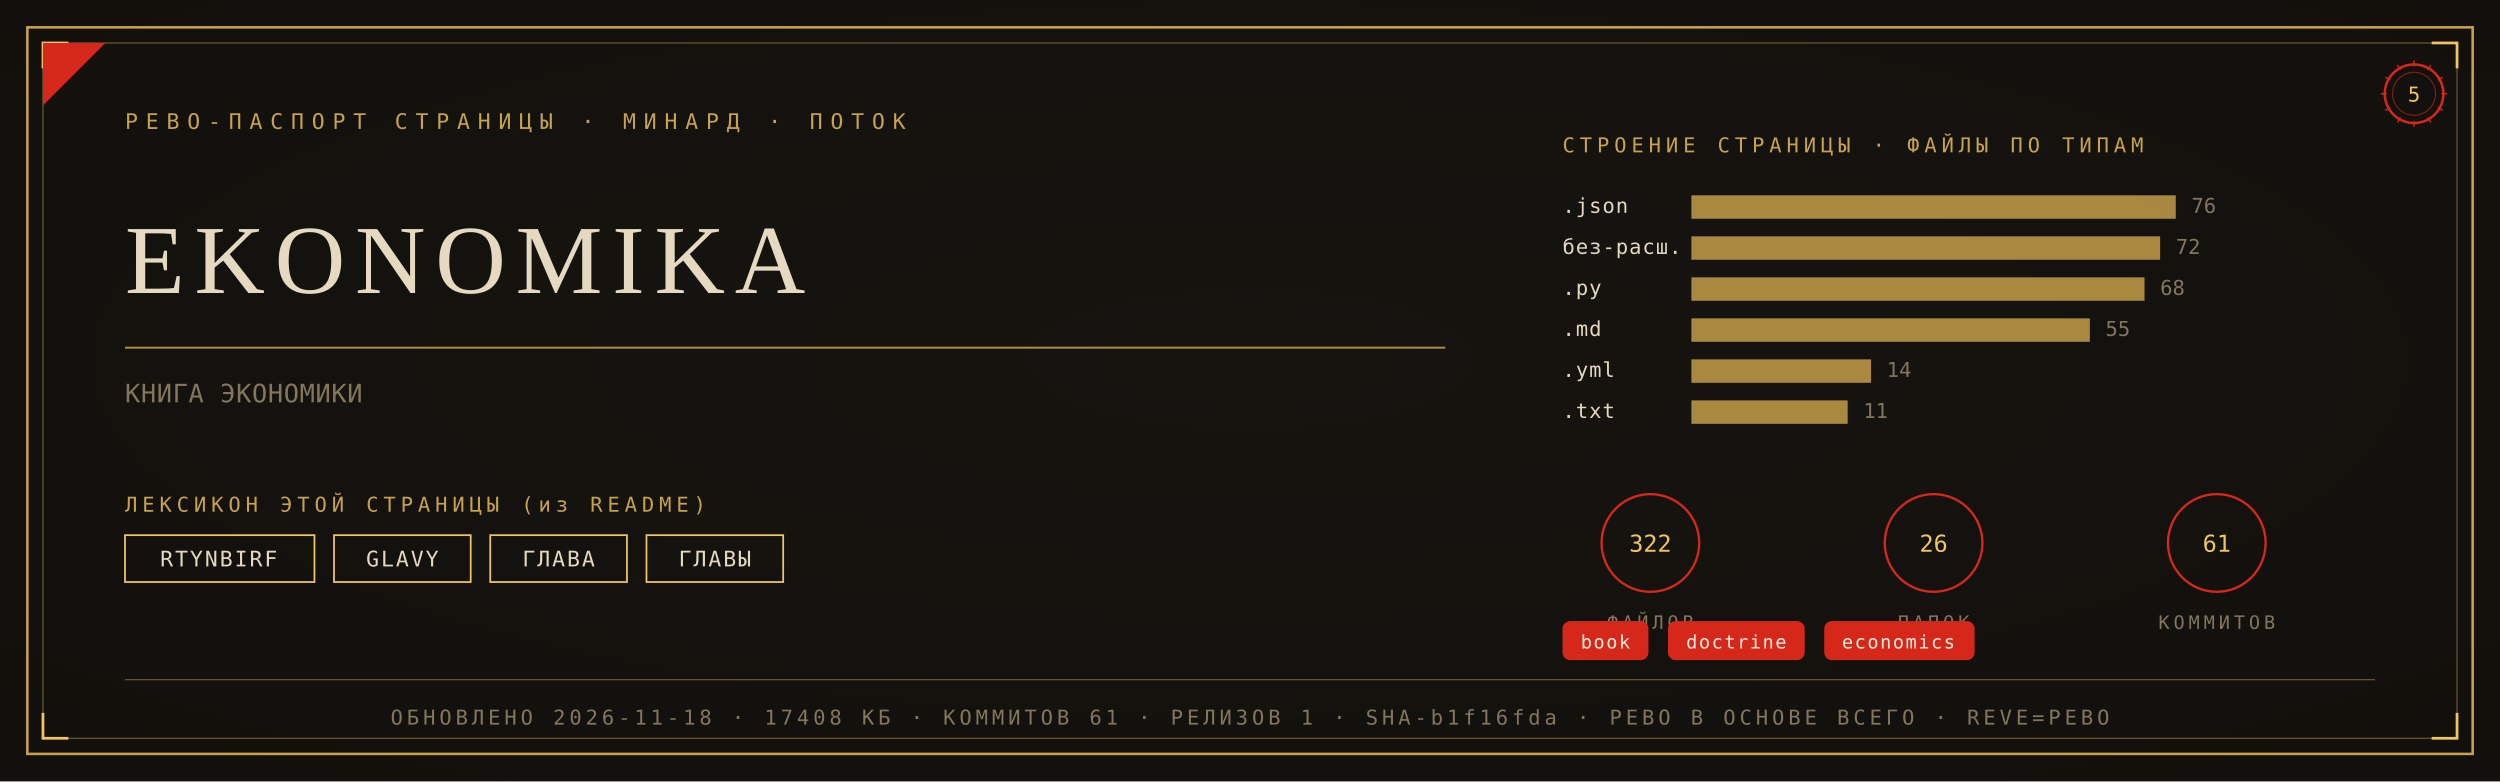
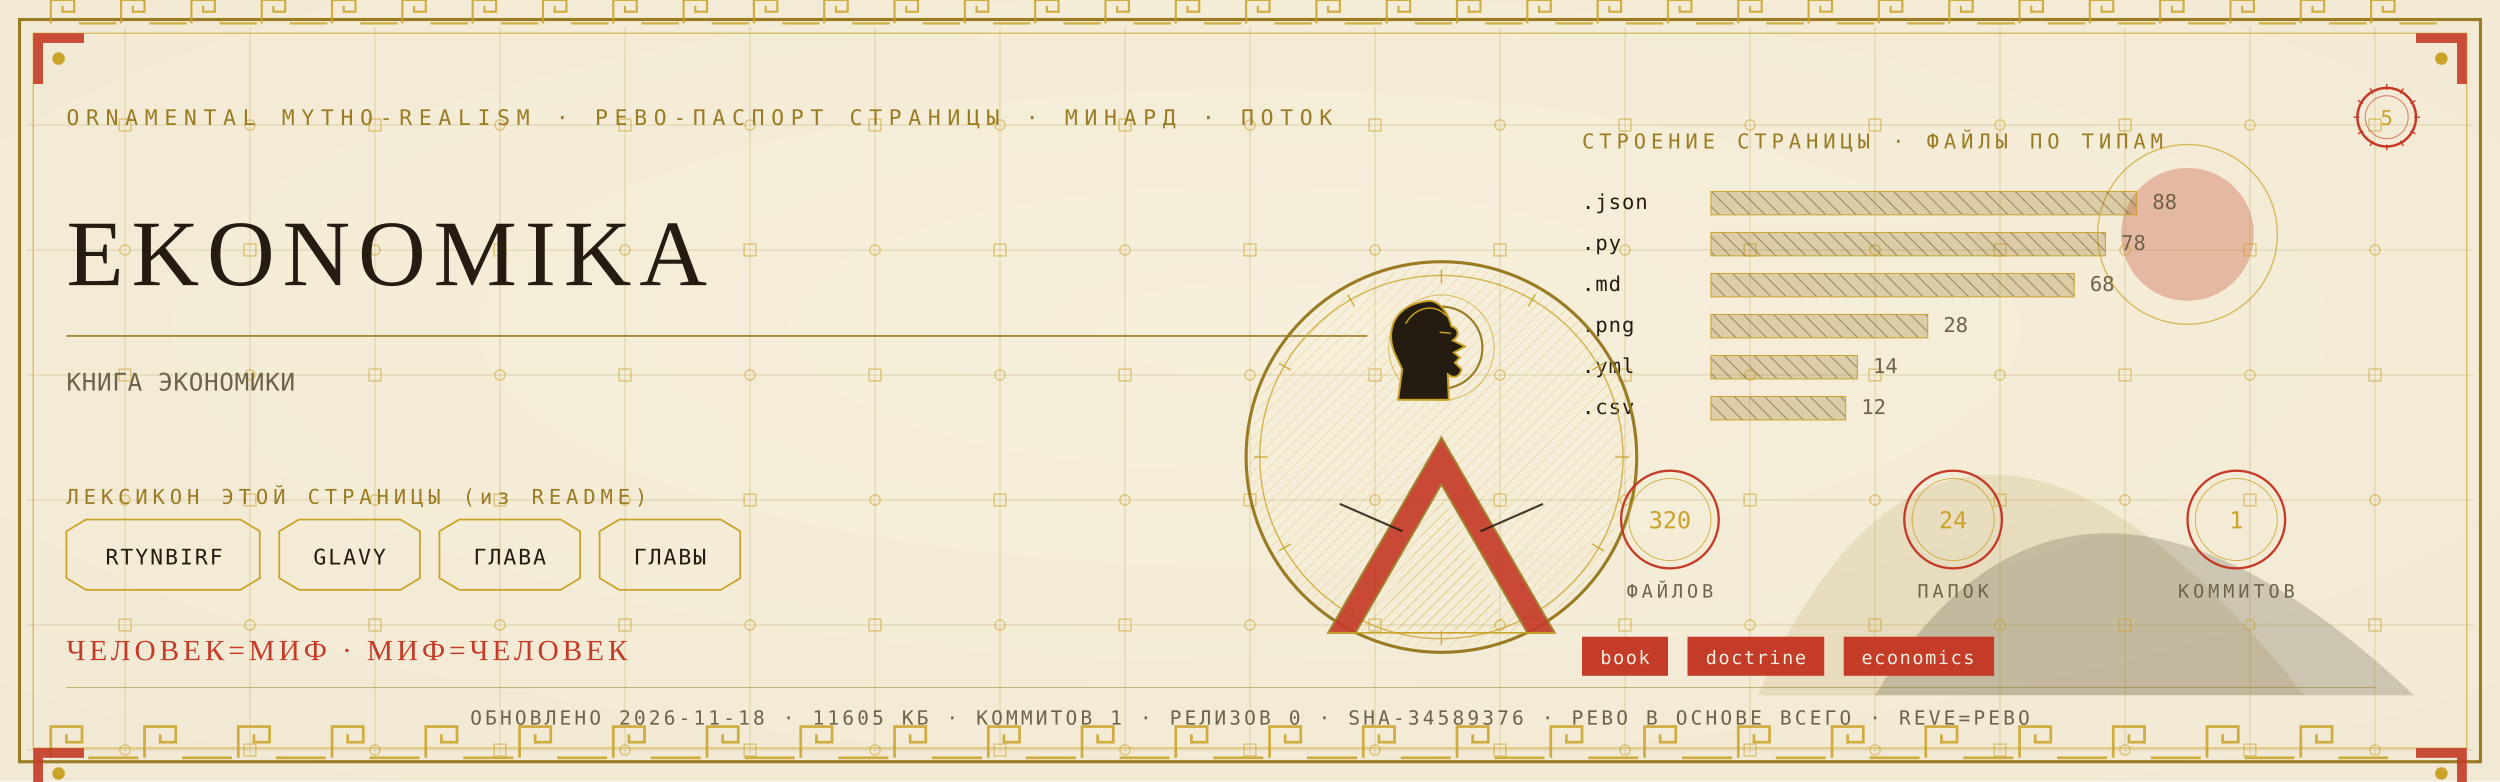
<svg xmlns="http://www.w3.org/2000/svg" viewBox="0 0 1280 400" width="1280" height="400">
  <defs>
-     <radialGradient id="rp5" cx="0.5" cy="0.46" r="1.05">
-       <stop offset="0" stop-color="#181510" />
-       <stop offset="1" stop-color="#0F0D0A" />
+     <radialGradient id="rp5" cx="0.5" cy="0.42" r="1.1">
+       <stop offset="0" stop-color="#F6EFDC" />
+       <stop offset="1" stop-color="#EFE6CF" />
    </radialGradient>
+     <pattern id="hatchm" width="4.2" height="4.2" patternUnits="userSpaceOnUse" patternTransform="rotate(45)">
+       <rect width="4.2" height="4.2" fill="none" />
+       <line x1="0" y1="0" x2="0" y2="4.2" stroke="#C9A227" stroke-width="0.5" />
+     </pattern>
+     <pattern id="hatchv" width="5.5" height="5.5" patternUnits="userSpaceOnUse" patternTransform="rotate(-45)">
+       <rect width="5.5" height="5.5" fill="none" />
+       <line x1="0" y1="0" x2="0" y2="5.5" stroke="#241C10" stroke-width="0.5" />
+     </pattern>
  </defs>
-   <rect width="1280" height="400" fill="#0F0D0A" />
-   <rect width="1280" height="400" fill="url(#rp5)" opacity="0.92" />
-   <rect x="14" y="14" width="1252" height="372" fill="none" stroke="#C9A24B" stroke-width="1.3" />
-   <rect x="22" y="22" width="1236" height="356" fill="none" stroke="#C9A24B" stroke-width="0.55" opacity="0.55" />
-   <path d="M 22 35 L 22 22 L 35 22" fill="none" stroke="#F2C464" stroke-width="1.4" />
-   <path d="M 1258 35 L 1258 22 L 1245 22" fill="none" stroke="#F2C464" stroke-width="1.4" />
-   <path d="M 22 365 L 22 378 L 35 378" fill="none" stroke="#F2C464" stroke-width="1.4" />
-   <path d="M 1258 365 L 1258 378 L 1245 378" fill="none" stroke="#F2C464" stroke-width="1.4" />
-   <path d="M 22 54 L 22 22 L 54 22 Z" fill="#D5281B" />
-   <text x="64" y="66" font-family="'Cascadia Mono', ui-monospace, Consolas, monospace" font-size="11" fill="#C9A24B" letter-spacing="4">РЕВО-ПАСПОРТ СТРАНИЦЫ · МИНАРД · ПОТОК</text>
-   <g transform="translate(1236,48)">
-     <circle r="15" fill="none" stroke="#D5281B" stroke-width="1.3" />
-     <circle r="11" fill="none" stroke="#D5281B" stroke-width="0.55" opacity="0.6" />
-     <text y="4" text-anchor="middle" font-family="'Cascadia Mono', ui-monospace, Consolas, monospace" font-size="10.5" fill="#F2C464">5</text>
-     <g stroke="#D5281B" stroke-width="0.7">
+   <rect width="1280" height="400" fill="#EFE6CF" />
+   <rect width="1280" height="400" fill="url(#rp5)" opacity="0.94" />
+   <path d="M 900 356 Q 1000 130 1180 356 Z" fill="#9A7B23" opacity="0.14" />
+   <path d="M 960 356 Q 1060 190 1236 356 Z" fill="#241C10" opacity="0.18" />
+   <circle cx="1120" cy="120" r="34" fill="#C43B27" opacity="0.30" />
+   <circle cx="1120" cy="120" r="46" fill="none" stroke="#C9A227" stroke-width="0.7" opacity="0.7" />
+   <g stroke="#9A7B23" stroke-width="0.45" opacity="0.30">
+     <line x1="64" y1="14" x2="64" y2="386" />
+     <line x1="128" y1="14" x2="128" y2="386" />
+     <line x1="192" y1="14" x2="192" y2="386" />
+     <line x1="256" y1="14" x2="256" y2="386" />
+     <line x1="320" y1="14" x2="320" y2="386" />
+     <line x1="384" y1="14" x2="384" y2="386" />
+     <line x1="448" y1="14" x2="448" y2="386" />
+     <line x1="512" y1="14" x2="512" y2="386" />
+     <line x1="576" y1="14" x2="576" y2="386" />
+     <line x1="640" y1="14" x2="640" y2="386" />
+     <line x1="704" y1="14" x2="704" y2="386" />
+     <line x1="768" y1="14" x2="768" y2="386" />
+     <line x1="832" y1="14" x2="832" y2="386" />
+     <line x1="896" y1="14" x2="896" y2="386" />
+     <line x1="960" y1="14" x2="960" y2="386" />
+     <line x1="1024" y1="14" x2="1024" y2="386" />
+     <line x1="1088" y1="14" x2="1088" y2="386" />
+     <line x1="1152" y1="14" x2="1152" y2="386" />
+     <line x1="1216" y1="14" x2="1216" y2="386" />
+     <line x1="14" y1="64" x2="1266" y2="64" />
+     <line x1="14" y1="128" x2="1266" y2="128" />
+     <line x1="14" y1="192" x2="1266" y2="192" />
+     <line x1="14" y1="256" x2="1266" y2="256" />
+     <line x1="14" y1="320" x2="1266" y2="320" />
+     <line x1="14" y1="384" x2="1266" y2="384" />
+   </g>
+   <g fill="none" stroke="#C9A227" stroke-width="0.8" opacity="0.5">
+     <rect x="61" y="61" width="6" height="6" />
+     <circle cx="64" cy="128" r="2.6" />
+     <rect x="61" y="189" width="6" height="6" />
+     <circle cx="64" cy="256" r="2.6" />
+     <rect x="61" y="317" width="6" height="6" />
+     <circle cx="64" cy="384" r="2.6" />
+     <circle cx="128" cy="64" r="2.6" />
+     <rect x="125" y="125" width="6" height="6" />
+     <circle cx="128" cy="192" r="2.6" />
+     <rect x="125" y="253" width="6" height="6" />
+     <circle cx="128" cy="320" r="2.6" />
+     <rect x="125" y="381" width="6" height="6" />
+     <rect x="189" y="61" width="6" height="6" />
+     <circle cx="192" cy="128" r="2.6" />
+     <rect x="189" y="189" width="6" height="6" />
+     <circle cx="192" cy="256" r="2.6" />
+     <rect x="189" y="317" width="6" height="6" />
+     <circle cx="192" cy="384" r="2.6" />
+     <circle cx="256" cy="64" r="2.6" />
+     <rect x="253" y="125" width="6" height="6" />
+     <circle cx="256" cy="192" r="2.6" />
+     <rect x="253" y="253" width="6" height="6" />
+     <circle cx="256" cy="320" r="2.6" />
+     <rect x="253" y="381" width="6" height="6" />
+     <rect x="317" y="61" width="6" height="6" />
+     <circle cx="320" cy="128" r="2.6" />
+     <rect x="317" y="189" width="6" height="6" />
+     <circle cx="320" cy="256" r="2.6" />
+     <rect x="317" y="317" width="6" height="6" />
+     <circle cx="320" cy="384" r="2.6" />
+     <circle cx="384" cy="64" r="2.6" />
+     <rect x="381" y="125" width="6" height="6" />
+     <circle cx="384" cy="192" r="2.6" />
+     <rect x="381" y="253" width="6" height="6" />
+     <circle cx="384" cy="320" r="2.6" />
+     <rect x="381" y="381" width="6" height="6" />
+     <rect x="445" y="61" width="6" height="6" />
+     <circle cx="448" cy="128" r="2.6" />
+     <rect x="445" y="189" width="6" height="6" />
+     <circle cx="448" cy="256" r="2.6" />
+     <rect x="445" y="317" width="6" height="6" />
+     <circle cx="448" cy="384" r="2.6" />
+     <circle cx="512" cy="64" r="2.6" />
+     <rect x="509" y="125" width="6" height="6" />
+     <circle cx="512" cy="192" r="2.6" />
+     <rect x="509" y="253" width="6" height="6" />
+     <circle cx="512" cy="320" r="2.6" />
+     <rect x="509" y="381" width="6" height="6" />
+     <rect x="573" y="61" width="6" height="6" />
+     <circle cx="576" cy="128" r="2.6" />
+     <rect x="573" y="189" width="6" height="6" />
+     <circle cx="576" cy="256" r="2.6" />
+     <rect x="573" y="317" width="6" height="6" />
+     <circle cx="576" cy="384" r="2.6" />
+     <circle cx="640" cy="64" r="2.6" />
+     <rect x="637" y="125" width="6" height="6" />
+     <circle cx="640" cy="192" r="2.6" />
+     <rect x="637" y="253" width="6" height="6" />
+     <circle cx="640" cy="320" r="2.6" />
+     <rect x="637" y="381" width="6" height="6" />
+     <rect x="701" y="61" width="6" height="6" />
+     <circle cx="704" cy="128" r="2.6" />
+     <rect x="701" y="189" width="6" height="6" />
+     <circle cx="704" cy="256" r="2.6" />
+     <rect x="701" y="317" width="6" height="6" />
+     <circle cx="704" cy="384" r="2.6" />
+     <circle cx="768" cy="64" r="2.6" />
+     <rect x="765" y="125" width="6" height="6" />
+     <circle cx="768" cy="192" r="2.6" />
+     <rect x="765" y="253" width="6" height="6" />
+     <circle cx="768" cy="320" r="2.6" />
+     <rect x="765" y="381" width="6" height="6" />
+     <rect x="829" y="61" width="6" height="6" />
+     <circle cx="832" cy="128" r="2.6" />
+     <rect x="829" y="189" width="6" height="6" />
+     <circle cx="832" cy="256" r="2.6" />
+     <rect x="829" y="317" width="6" height="6" />
+     <circle cx="832" cy="384" r="2.6" />
+     <circle cx="896" cy="64" r="2.6" />
+     <rect x="893" y="125" width="6" height="6" />
+     <circle cx="896" cy="192" r="2.6" />
+     <rect x="893" y="253" width="6" height="6" />
+     <circle cx="896" cy="320" r="2.6" />
+     <rect x="893" y="381" width="6" height="6" />
+     <rect x="957" y="61" width="6" height="6" />
+     <circle cx="960" cy="128" r="2.6" />
+     <rect x="957" y="189" width="6" height="6" />
+     <circle cx="960" cy="256" r="2.6" />
+     <rect x="957" y="317" width="6" height="6" />
+     <circle cx="960" cy="384" r="2.6" />
+     <circle cx="1024" cy="64" r="2.6" />
+     <rect x="1021" y="125" width="6" height="6" />
+     <circle cx="1024" cy="192" r="2.6" />
+     <rect x="1021" y="253" width="6" height="6" />
+     <circle cx="1024" cy="320" r="2.6" />
+     <rect x="1021" y="381" width="6" height="6" />
+     <rect x="1085" y="61" width="6" height="6" />
+     <circle cx="1088" cy="128" r="2.6" />
+     <rect x="1085" y="189" width="6" height="6" />
+     <circle cx="1088" cy="256" r="2.6" />
+     <rect x="1085" y="317" width="6" height="6" />
+     <circle cx="1088" cy="384" r="2.6" />
+     <circle cx="1152" cy="64" r="2.6" />
+     <rect x="1149" y="125" width="6" height="6" />
+     <circle cx="1152" cy="192" r="2.6" />
+     <rect x="1149" y="253" width="6" height="6" />
+     <circle cx="1152" cy="320" r="2.6" />
+     <rect x="1149" y="381" width="6" height="6" />
+     <rect x="1213" y="61" width="6" height="6" />
+     <circle cx="1216" cy="128" r="2.6" />
+     <rect x="1213" y="189" width="6" height="6" />
+     <circle cx="1216" cy="256" r="2.6" />
+     <rect x="1213" y="317" width="6" height="6" />
+     <circle cx="1216" cy="384" r="2.6" />
+   </g>
+   <rect x="10" y="10" width="1260" height="380" fill="none" stroke="#9A7B23" stroke-width="1.6" />
+   <rect x="17" y="17" width="1246" height="366" fill="none" stroke="#C9A227" stroke-width="0.6" opacity="0.75" />
+   <g fill="none" stroke="#C9A227" stroke-width="1.4" opacity="0.85">
+     <path d="M 26 388 L 26 372 L 42 372 L 42 380.0 L 34.0 380.0 L 34.0 376.0" />
+     <line x1="45.2" y1="388" x2="70.8" y2="388" />
+     <path d="M 74 388 L 74 372 L 90 372 L 90 380.0 L 82.0 380.0 L 82.0 376.0" />
+     <line x1="93.2" y1="388" x2="118.8" y2="388" />
+     <path d="M 122 388 L 122 372 L 138 372 L 138 380.0 L 130.0 380.0 L 130.0 376.0" />
+     <line x1="141.2" y1="388" x2="166.8" y2="388" />
+     <path d="M 170 388 L 170 372 L 186 372 L 186 380.0 L 178.0 380.0 L 178.0 376.0" />
+     <line x1="189.2" y1="388" x2="214.8" y2="388" />
+     <path d="M 218 388 L 218 372 L 234 372 L 234 380.0 L 226.0 380.0 L 226.0 376.0" />
+     <line x1="237.2" y1="388" x2="262.8" y2="388" />
+     <path d="M 266 388 L 266 372 L 282 372 L 282 380.0 L 274.0 380.0 L 274.0 376.0" />
+     <line x1="285.2" y1="388" x2="310.8" y2="388" />
+     <path d="M 314 388 L 314 372 L 330 372 L 330 380.0 L 322.0 380.0 L 322.0 376.0" />
+     <line x1="333.2" y1="388" x2="358.8" y2="388" />
+     <path d="M 362 388 L 362 372 L 378 372 L 378 380.0 L 370.0 380.0 L 370.0 376.0" />
+     <line x1="381.2" y1="388" x2="406.8" y2="388" />
+     <path d="M 410 388 L 410 372 L 426 372 L 426 380.0 L 418.0 380.0 L 418.0 376.0" />
+     <line x1="429.2" y1="388" x2="454.8" y2="388" />
+     <path d="M 458 388 L 458 372 L 474 372 L 474 380.0 L 466.0 380.0 L 466.0 376.0" />
+     <line x1="477.2" y1="388" x2="502.8" y2="388" />
+     <path d="M 506 388 L 506 372 L 522 372 L 522 380.0 L 514.0 380.0 L 514.0 376.0" />
+     <line x1="525.2" y1="388" x2="550.8" y2="388" />
+     <path d="M 554 388 L 554 372 L 570 372 L 570 380.0 L 562.0 380.0 L 562.0 376.0" />
+     <line x1="573.2" y1="388" x2="598.8" y2="388" />
+     <path d="M 602 388 L 602 372 L 618 372 L 618 380.0 L 610.0 380.0 L 610.0 376.0" />
+     <line x1="621.2" y1="388" x2="646.8" y2="388" />
+     <path d="M 650 388 L 650 372 L 666 372 L 666 380.0 L 658.0 380.0 L 658.0 376.0" />
+     <line x1="669.2" y1="388" x2="694.8" y2="388" />
+     <path d="M 698 388 L 698 372 L 714 372 L 714 380.0 L 706.0 380.0 L 706.0 376.0" />
+     <line x1="717.2" y1="388" x2="742.8" y2="388" />
+     <path d="M 746 388 L 746 372 L 762 372 L 762 380.0 L 754.0 380.0 L 754.0 376.0" />
+     <line x1="765.2" y1="388" x2="790.8" y2="388" />
+     <path d="M 794 388 L 794 372 L 810 372 L 810 380.0 L 802.0 380.0 L 802.0 376.0" />
+     <line x1="813.2" y1="388" x2="838.8" y2="388" />
+     <path d="M 842 388 L 842 372 L 858 372 L 858 380.0 L 850.0 380.0 L 850.0 376.0" />
+     <line x1="861.2" y1="388" x2="886.8" y2="388" />
+     <path d="M 890 388 L 890 372 L 906 372 L 906 380.0 L 898.0 380.0 L 898.0 376.0" />
+     <line x1="909.2" y1="388" x2="934.8" y2="388" />
+     <path d="M 938 388 L 938 372 L 954 372 L 954 380.0 L 946.0 380.0 L 946.0 376.0" />
+     <line x1="957.2" y1="388" x2="982.8" y2="388" />
+     <path d="M 986 388 L 986 372 L 1002 372 L 1002 380.0 L 994.0 380.0 L 994.0 376.0" />
+     <line x1="1005.2" y1="388" x2="1030.8" y2="388" />
+     <path d="M 1034 388 L 1034 372 L 1050 372 L 1050 380.0 L 1042.0 380.0 L 1042.0 376.0" />
+     <line x1="1053.2" y1="388" x2="1078.8" y2="388" />
+     <path d="M 1082 388 L 1082 372 L 1098 372 L 1098 380.0 L 1090.0 380.0 L 1090.0 376.0" />
+     <line x1="1101.2" y1="388" x2="1126.8" y2="388" />
+     <path d="M 1130 388 L 1130 372 L 1146 372 L 1146 380.0 L 1138.0 380.0 L 1138.0 376.0" />
+     <line x1="1149.2" y1="388" x2="1174.8" y2="388" />
+     <path d="M 1178 388 L 1178 372 L 1194 372 L 1194 380.0 L 1186.0 380.0 L 1186.0 376.0" />
+     <line x1="1197.2" y1="388" x2="1222.8" y2="388" />
+   </g>
+   <g fill="none" stroke="#C9A227" stroke-width="1.1" opacity="0.85">
+     <path d="M 26 12 L 26 0 L 38 0 L 38 6.0 L 32.0 6.0 L 32.0 3.0" />
+     <line x1="40.4" y1="12" x2="59.6" y2="12" />
+     <path d="M 62 12 L 62 0 L 74 0 L 74 6.0 L 68.0 6.0 L 68.0 3.0" />
+     <line x1="76.4" y1="12" x2="95.6" y2="12" />
+     <path d="M 98 12 L 98 0 L 110 0 L 110 6.0 L 104.0 6.0 L 104.0 3.0" />
+     <line x1="112.4" y1="12" x2="131.6" y2="12" />
+     <path d="M 134 12 L 134 0 L 146 0 L 146 6.0 L 140.0 6.0 L 140.0 3.0" />
+     <line x1="148.4" y1="12" x2="167.6" y2="12" />
+     <path d="M 170 12 L 170 0 L 182 0 L 182 6.0 L 176.0 6.0 L 176.0 3.0" />
+     <line x1="184.4" y1="12" x2="203.6" y2="12" />
+     <path d="M 206 12 L 206 0 L 218 0 L 218 6.0 L 212.0 6.0 L 212.0 3.0" />
+     <line x1="220.4" y1="12" x2="239.6" y2="12" />
+     <path d="M 242 12 L 242 0 L 254 0 L 254 6.0 L 248.0 6.0 L 248.0 3.0" />
+     <line x1="256.4" y1="12" x2="275.6" y2="12" />
+     <path d="M 278 12 L 278 0 L 290 0 L 290 6.0 L 284.0 6.0 L 284.0 3.0" />
+     <line x1="292.4" y1="12" x2="311.6" y2="12" />
+     <path d="M 314 12 L 314 0 L 326 0 L 326 6.0 L 320.0 6.0 L 320.0 3.0" />
+     <line x1="328.4" y1="12" x2="347.6" y2="12" />
+     <path d="M 350 12 L 350 0 L 362 0 L 362 6.0 L 356.0 6.0 L 356.0 3.0" />
+     <line x1="364.4" y1="12" x2="383.6" y2="12" />
+     <path d="M 386 12 L 386 0 L 398 0 L 398 6.0 L 392.0 6.0 L 392.0 3.0" />
+     <line x1="400.4" y1="12" x2="419.6" y2="12" />
+     <path d="M 422 12 L 422 0 L 434 0 L 434 6.0 L 428.0 6.0 L 428.0 3.0" />
+     <line x1="436.4" y1="12" x2="455.6" y2="12" />
+     <path d="M 458 12 L 458 0 L 470 0 L 470 6.0 L 464.0 6.0 L 464.0 3.0" />
+     <line x1="472.4" y1="12" x2="491.6" y2="12" />
+     <path d="M 494 12 L 494 0 L 506 0 L 506 6.0 L 500.0 6.0 L 500.0 3.0" />
+     <line x1="508.4" y1="12" x2="527.6" y2="12" />
+     <path d="M 530 12 L 530 0 L 542 0 L 542 6.0 L 536.0 6.0 L 536.0 3.0" />
+     <line x1="544.4" y1="12" x2="563.6" y2="12" />
+     <path d="M 566 12 L 566 0 L 578 0 L 578 6.0 L 572.0 6.0 L 572.0 3.0" />
+     <line x1="580.4" y1="12" x2="599.6" y2="12" />
+     <path d="M 602 12 L 602 0 L 614 0 L 614 6.0 L 608.0 6.0 L 608.0 3.0" />
+     <line x1="616.4" y1="12" x2="635.6" y2="12" />
+     <path d="M 638 12 L 638 0 L 650 0 L 650 6.0 L 644.0 6.0 L 644.0 3.0" />
+     <line x1="652.4" y1="12" x2="671.6" y2="12" />
+     <path d="M 674 12 L 674 0 L 686 0 L 686 6.0 L 680.0 6.0 L 680.0 3.0" />
+     <line x1="688.4" y1="12" x2="707.6" y2="12" />
+     <path d="M 710 12 L 710 0 L 722 0 L 722 6.0 L 716.0 6.0 L 716.0 3.0" />
+     <line x1="724.4" y1="12" x2="743.6" y2="12" />
+     <path d="M 746 12 L 746 0 L 758 0 L 758 6.0 L 752.0 6.0 L 752.0 3.0" />
+     <line x1="760.4" y1="12" x2="779.6" y2="12" />
+     <path d="M 782 12 L 782 0 L 794 0 L 794 6.0 L 788.0 6.0 L 788.0 3.0" />
+     <line x1="796.4" y1="12" x2="815.6" y2="12" />
+     <path d="M 818 12 L 818 0 L 830 0 L 830 6.0 L 824.0 6.0 L 824.0 3.0" />
+     <line x1="832.4" y1="12" x2="851.6" y2="12" />
+     <path d="M 854 12 L 854 0 L 866 0 L 866 6.0 L 860.0 6.0 L 860.0 3.0" />
+     <line x1="868.4" y1="12" x2="887.6" y2="12" />
+     <path d="M 890 12 L 890 0 L 902 0 L 902 6.0 L 896.0 6.0 L 896.0 3.0" />
+     <line x1="904.4" y1="12" x2="923.6" y2="12" />
+     <path d="M 926 12 L 926 0 L 938 0 L 938 6.0 L 932.0 6.0 L 932.0 3.0" />
+     <line x1="940.4" y1="12" x2="959.6" y2="12" />
+     <path d="M 962 12 L 962 0 L 974 0 L 974 6.0 L 968.0 6.0 L 968.0 3.0" />
+     <line x1="976.4" y1="12" x2="995.6" y2="12" />
+     <path d="M 998 12 L 998 0 L 1010 0 L 1010 6.0 L 1004.0 6.0 L 1004.0 3.0" />
+     <line x1="1012.4" y1="12" x2="1031.6" y2="12" />
+     <path d="M 1034 12 L 1034 0 L 1046 0 L 1046 6.0 L 1040.0 6.0 L 1040.0 3.0" />
+     <line x1="1048.4" y1="12" x2="1067.6" y2="12" />
+     <path d="M 1070 12 L 1070 0 L 1082 0 L 1082 6.0 L 1076.0 6.0 L 1076.0 3.0" />
+     <line x1="1084.4" y1="12" x2="1103.6" y2="12" />
+     <path d="M 1106 12 L 1106 0 L 1118 0 L 1118 6.0 L 1112.0 6.0 L 1112.0 3.0" />
+     <line x1="1120.4" y1="12" x2="1139.6" y2="12" />
+     <path d="M 1142 12 L 1142 0 L 1154 0 L 1154 6.0 L 1148.0 6.0 L 1148.0 3.0" />
+     <line x1="1156.4" y1="12" x2="1175.6" y2="12" />
+     <path d="M 1178 12 L 1178 0 L 1190 0 L 1190 6.0 L 1184.0 6.0 L 1184.0 3.0" />
+     <line x1="1192.4" y1="12" x2="1211.6" y2="12" />
+     <path d="M 1214 12 L 1214 0 L 1226 0 L 1226 6.0 L 1220.0 6.0 L 1220.0 3.0" />
+     <line x1="1228.4" y1="12" x2="1247.6" y2="12" />
+   </g>
+   <g transform="translate(17,17) scale(1,1)">
+     <path d="M 0 0 L 26 0 L 26 5 L 5 5 L 5 26 L 0 26 Z" fill="#C43B27" opacity="0.9" />
+     <circle cx="13" cy="13" r="3.2" fill="#C9A227" />
+   </g>
+   <g transform="translate(1263,17) scale(-1,1)">
+     <path d="M 0 0 L 26 0 L 26 5 L 5 5 L 5 26 L 0 26 Z" fill="#C43B27" opacity="0.9" />
+     <circle cx="13" cy="13" r="3.2" fill="#C9A227" />
+   </g>
+   <g transform="translate(17,383) scale(1,1)">
+     <path d="M 0 0 L 26 0 L 26 5 L 5 5 L 5 26 L 0 26 Z" fill="#C43B27" opacity="0.9" />
+     <circle cx="13" cy="13" r="3.2" fill="#C9A227" />
+   </g>
+   <g transform="translate(1263,383) scale(-1,1)">
+     <path d="M 0 0 L 26 0 L 26 5 L 5 5 L 5 26 L 0 26 Z" fill="#C43B27" opacity="0.9" />
+     <circle cx="13" cy="13" r="3.2" fill="#C9A227" />
+   </g>
+   <text x="34" y="64" font-family="'Cascadia Mono', ui-monospace, Consolas, monospace" font-size="11" fill="#9A7B23" letter-spacing="3.4">ORNAMENTAL MYTHO-REALISM · РЕВО-ПАСПОРТ СТРАНИЦЫ · МИНАРД · ПОТОК</text>
+   <g transform="translate(1222,60)">
+     <circle r="15" fill="none" stroke="#C43B27" stroke-width="1.3" />
+     <circle r="11" fill="none" stroke="#C43B27" stroke-width="0.55" opacity="0.6" />
+     <text y="4" text-anchor="middle" font-family="'Cascadia Mono', ui-monospace, Consolas, monospace" font-size="10.5" fill="#C9A227">5</text>
+     <g stroke="#C43B27" stroke-width="0.7">
      <line x1="0" y1="-17" x2="0" y2="-14" transform="rotate(0)" />
      <line x1="0" y1="-17" x2="0" y2="-14" transform="rotate(30)" />
      <line x1="0" y1="-17" x2="0" y2="-14" transform="rotate(60)" />
      <line x1="0" y1="-17" x2="0" y2="-14" transform="rotate(90)" />
      <line x1="0" y1="-17" x2="0" y2="-14" transform="rotate(120)" />
      <line x1="0" y1="-17" x2="0" y2="-14" transform="rotate(150)" />
      <line x1="0" y1="-17" x2="0" y2="-14" transform="rotate(180)" />
      <line x1="0" y1="-17" x2="0" y2="-14" transform="rotate(210)" />
      <line x1="0" y1="-17" x2="0" y2="-14" transform="rotate(240)" />
      <line x1="0" y1="-17" x2="0" y2="-14" transform="rotate(270)" />
      <line x1="0" y1="-17" x2="0" y2="-14" transform="rotate(300)" />
      <line x1="0" y1="-17" x2="0" y2="-14" transform="rotate(330)" />
    </g>
  </g>
-   <text x="64" y="150" font-family="Georgia, 'Times New Roman', serif" font-size="50.0" fill="#E5D9C0" letter-spacing="5">EKONOMIKA</text>
-   <line x1="64" y1="178" x2="740" y2="178" stroke="#C9A24B" stroke-width="1" opacity="0.85" />
-   <text x="64" y="206" font-family="'Cascadia Mono', ui-monospace, Consolas, monospace" font-size="13" fill="#83765C" letter-spacing="0.3">КНИГА ЭКОНОМИКИ</text>
-   <text x="64" y="262" font-family="'Cascadia Mono', ui-monospace, Consolas, monospace" font-size="10.5" fill="#C9A24B" letter-spacing="2.5">ЛЕКСИКОН ЭТОЙ СТРАНИЦЫ (из README)</text>
-   <rect x="64" y="274" width="97" height="24" fill="none" stroke="#F2C464" stroke-width="0.9" />
-   <text x="112" y="290" text-anchor="middle" font-family="'Cascadia Mono', ui-monospace, Consolas, monospace" font-size="11" fill="#E5D9C0" letter-spacing="1">RTYNBIRF</text>
-   <rect x="171" y="274" width="70" height="24" fill="none" stroke="#F2C464" stroke-width="0.9" />
-   <text x="206" y="290" text-anchor="middle" font-family="'Cascadia Mono', ui-monospace, Consolas, monospace" font-size="11" fill="#E5D9C0" letter-spacing="1">GLAVY</text>
-   <rect x="251" y="274" width="70" height="24" fill="none" stroke="#F2C464" stroke-width="0.9" />
-   <text x="286" y="290" text-anchor="middle" font-family="'Cascadia Mono', ui-monospace, Consolas, monospace" font-size="11" fill="#E5D9C0" letter-spacing="1">ГЛАВА</text>
-   <rect x="331" y="274" width="70" height="24" fill="none" stroke="#F2C464" stroke-width="0.9" />
-   <text x="366" y="290" text-anchor="middle" font-family="'Cascadia Mono', ui-monospace, Consolas, monospace" font-size="11" fill="#E5D9C0" letter-spacing="1">ГЛАВЫ</text>
-   <text x="800" y="78" font-family="'Cascadia Mono', ui-monospace, Consolas, monospace" font-size="10.5" fill="#C9A24B" letter-spacing="2.5">СТРОЕНИЕ СТРАНИЦЫ · ФАЙЛЫ ПО ТИПАМ</text>
-   <text x="800" y="109" font-family="'Cascadia Mono', ui-monospace, Consolas, monospace" font-size="10.5" fill="#E5D9C0" letter-spacing="0.5">.json</text>
-   <rect x="866" y="100" width="248" height="12" fill="#C9A24B" opacity="0.82" />
-   <text x="1122" y="109" font-family="'Cascadia Mono', ui-monospace, Consolas, monospace" font-size="10.5" fill="#83765C">76</text>
-   <text x="800" y="130" font-family="'Cascadia Mono', ui-monospace, Consolas, monospace" font-size="10.5" fill="#E5D9C0" letter-spacing="0.5">без-расш.</text>
-   <rect x="866" y="121" width="240" height="12" fill="#C9A24B" opacity="0.82" />
-   <text x="1114" y="130" font-family="'Cascadia Mono', ui-monospace, Consolas, monospace" font-size="10.5" fill="#83765C">72</text>
-   <text x="800" y="151" font-family="'Cascadia Mono', ui-monospace, Consolas, monospace" font-size="10.5" fill="#E5D9C0" letter-spacing="0.5">.py</text>
-   <rect x="866" y="142" width="232" height="12" fill="#C9A24B" opacity="0.82" />
-   <text x="1106" y="151" font-family="'Cascadia Mono', ui-monospace, Consolas, monospace" font-size="10.5" fill="#83765C">68</text>
-   <text x="800" y="172" font-family="'Cascadia Mono', ui-monospace, Consolas, monospace" font-size="10.5" fill="#E5D9C0" letter-spacing="0.5">.md</text>
-   <rect x="866" y="163" width="204" height="12" fill="#C9A24B" opacity="0.82" />
-   <text x="1078" y="172" font-family="'Cascadia Mono', ui-monospace, Consolas, monospace" font-size="10.5" fill="#83765C">55</text>
-   <text x="800" y="193" font-family="'Cascadia Mono', ui-monospace, Consolas, monospace" font-size="10.5" fill="#E5D9C0" letter-spacing="0.5">.yml</text>
-   <rect x="866" y="184" width="92" height="12" fill="#C9A24B" opacity="0.82" />
-   <text x="966" y="193" font-family="'Cascadia Mono', ui-monospace, Consolas, monospace" font-size="10.5" fill="#83765C">14</text>
-   <text x="800" y="214" font-family="'Cascadia Mono', ui-monospace, Consolas, monospace" font-size="10.5" fill="#E5D9C0" letter-spacing="0.5">.txt</text>
-   <rect x="866" y="205" width="80" height="12" fill="#C9A24B" opacity="0.82" />
-   <text x="954" y="214" font-family="'Cascadia Mono', ui-monospace, Consolas, monospace" font-size="10.5" fill="#83765C">11</text>
-   <g transform="translate(845,278)">
-     <circle r="25" fill="none" stroke="#D5281B" stroke-width="1.2" />
-     <text y="4.5" text-anchor="middle" font-family="'Cascadia Mono', ui-monospace, Consolas, monospace" font-size="12" fill="#F2C464">322</text>
-     <text y="44" text-anchor="middle" font-family="'Cascadia Mono', ui-monospace, Consolas, monospace" font-size="9.5" fill="#83765C" letter-spacing="2">ФАЙЛОВ</text>
-   </g>
-   <g transform="translate(990,278)">
-     <circle r="25" fill="none" stroke="#D5281B" stroke-width="1.2" />
-     <text y="4.5" text-anchor="middle" font-family="'Cascadia Mono', ui-monospace, Consolas, monospace" font-size="12" fill="#F2C464">26</text>
-     <text y="44" text-anchor="middle" font-family="'Cascadia Mono', ui-monospace, Consolas, monospace" font-size="9.5" fill="#83765C" letter-spacing="2">ПАПОК</text>
-   </g>
-   <g transform="translate(1135,278)">
-     <circle r="25" fill="none" stroke="#D5281B" stroke-width="1.2" />
-     <text y="4.5" text-anchor="middle" font-family="'Cascadia Mono', ui-monospace, Consolas, monospace" font-size="12" fill="#F2C464">61</text>
-     <text y="44" text-anchor="middle" font-family="'Cascadia Mono', ui-monospace, Consolas, monospace" font-size="9.5" fill="#83765C" letter-spacing="2">КОММИТОВ</text>
-   </g>
-   <rect x="800" y="318" rx="4" width="44" height="20" fill="#D5281B" />
-   <text x="822" y="332" text-anchor="middle" font-family="'Cascadia Mono', ui-monospace, Consolas, monospace" font-size="9.5" fill="#F5EFE2" letter-spacing="0.8">book</text>
-   <rect x="854" y="318" rx="4" width="70" height="20" fill="#D5281B" />
-   <text x="889" y="332" text-anchor="middle" font-family="'Cascadia Mono', ui-monospace, Consolas, monospace" font-size="9.5" fill="#F5EFE2" letter-spacing="0.8">doctrine</text>
-   <rect x="934" y="318" rx="4" width="77" height="20" fill="#D5281B" />
-   <text x="972" y="332" text-anchor="middle" font-family="'Cascadia Mono', ui-monospace, Consolas, monospace" font-size="9.5" fill="#F5EFE2" letter-spacing="0.8">economics</text>
-   <line x1="64" y1="348" x2="1216" y2="348" stroke="#C9A24B" stroke-width="0.6" opacity="0.5" />
-   <text x="640" y="371" text-anchor="middle" font-family="'Cascadia Mono', ui-monospace, Consolas, monospace" font-size="10.5" fill="#83765C" letter-spacing="2">ОБНОВЛЕНО 2026-11-18 · 17408 КБ · КОММИТОВ 61 · РЕЛИЗОВ 1 · SHA-b1f16fda · РЕВО В ОСНОВЕ ВСЕГО · REVE=РЕВО</text>
+   <text x="34" y="146" font-family="Georgia, 'Times New Roman', serif" font-size="48.0" fill="#241C10" letter-spacing="4">EKONOMIKA</text>
+   <line x1="34" y1="172" x2="700" y2="172" stroke="#9A7B23" stroke-width="1" opacity="0.85" />
+   <text x="34" y="200" font-family="'Cascadia Mono', ui-monospace, Consolas, monospace" font-size="12.5" fill="#6E6249" letter-spacing="0.3">КНИГА ЭКОНОМИКИ</text>
+   <text x="34" y="258" font-family="'Cascadia Mono', ui-monospace, Consolas, monospace" font-size="10.5" fill="#9A7B23" letter-spacing="2.5">ЛЕКСИКОН ЭТОЙ СТРАНИЦЫ (из README)</text>
+   <path d="M 34 272 L 44 266 L 123 266 L 133 272 L 133 296 L 123 302 L 44 302 L 34 296 Z" fill="none" stroke="#C9A227" stroke-width="0.9" />
+   <text x="84" y="289" text-anchor="middle" font-family="'Cascadia Mono', ui-monospace, Consolas, monospace" font-size="11" fill="#241C10" letter-spacing="1">RTYNBIRF</text>
+   <path d="M 143 272 L 153 266 L 205 266 L 215 272 L 215 296 L 205 302 L 153 302 L 143 296 Z" fill="none" stroke="#C9A227" stroke-width="0.9" />
+   <text x="179" y="289" text-anchor="middle" font-family="'Cascadia Mono', ui-monospace, Consolas, monospace" font-size="11" fill="#241C10" letter-spacing="1">GLAVY</text>
+   <path d="M 225 272 L 235 266 L 287 266 L 297 272 L 297 296 L 287 302 L 235 302 L 225 296 Z" fill="none" stroke="#C9A227" stroke-width="0.9" />
+   <text x="261" y="289" text-anchor="middle" font-family="'Cascadia Mono', ui-monospace, Consolas, monospace" font-size="11" fill="#241C10" letter-spacing="1">ГЛАВА</text>
+   <path d="M 307 272 L 317 266 L 369 266 L 379 272 L 379 296 L 369 302 L 317 302 L 307 296 Z" fill="none" stroke="#C9A227" stroke-width="0.9" />
+   <text x="343" y="289" text-anchor="middle" font-family="'Cascadia Mono', ui-monospace, Consolas, monospace" font-size="11" fill="#241C10" letter-spacing="1">ГЛАВЫ</text>
+   <text x="810" y="76" font-family="'Cascadia Mono', ui-monospace, Consolas, monospace" font-size="10.5" fill="#9A7B23" letter-spacing="2.5">СТРОЕНИЕ СТРАНИЦЫ · ФАЙЛЫ ПО ТИПАМ</text>
+   <text x="810" y="107" font-family="'Cascadia Mono', ui-monospace, Consolas, monospace" font-size="10.5" fill="#241C10" letter-spacing="0.5">.json</text>
+   <rect x="876" y="98" width="218" height="12" fill="url(#hatchv)" opacity="0.9" />
+   <rect x="876" y="98" width="218" height="12" fill="#9A7B23" opacity="0.28" />
+   <rect x="876" y="98" width="218" height="12" fill="none" stroke="#C9A227" stroke-width="0.5" />
+   <text x="1102" y="107" font-family="'Cascadia Mono', ui-monospace, Consolas, monospace" font-size="10.5" fill="#6E6249">88</text>
+   <text x="810" y="128" font-family="'Cascadia Mono', ui-monospace, Consolas, monospace" font-size="10.5" fill="#241C10" letter-spacing="0.5">.py</text>
+   <rect x="876" y="119" width="202" height="12" fill="url(#hatchv)" opacity="0.9" />
+   <rect x="876" y="119" width="202" height="12" fill="#9A7B23" opacity="0.28" />
+   <rect x="876" y="119" width="202" height="12" fill="none" stroke="#C9A227" stroke-width="0.5" />
+   <text x="1086" y="128" font-family="'Cascadia Mono', ui-monospace, Consolas, monospace" font-size="10.5" fill="#6E6249">78</text>
+   <text x="810" y="149" font-family="'Cascadia Mono', ui-monospace, Consolas, monospace" font-size="10.5" fill="#241C10" letter-spacing="0.5">.md</text>
+   <rect x="876" y="140" width="186" height="12" fill="url(#hatchv)" opacity="0.9" />
+   <rect x="876" y="140" width="186" height="12" fill="#9A7B23" opacity="0.28" />
+   <rect x="876" y="140" width="186" height="12" fill="none" stroke="#C9A227" stroke-width="0.5" />
+   <text x="1070" y="149" font-family="'Cascadia Mono', ui-monospace, Consolas, monospace" font-size="10.5" fill="#6E6249">68</text>
+   <text x="810" y="170" font-family="'Cascadia Mono', ui-monospace, Consolas, monospace" font-size="10.5" fill="#241C10" letter-spacing="0.5">.png</text>
+   <rect x="876" y="161" width="111" height="12" fill="url(#hatchv)" opacity="0.9" />
+   <rect x="876" y="161" width="111" height="12" fill="#9A7B23" opacity="0.28" />
+   <rect x="876" y="161" width="111" height="12" fill="none" stroke="#C9A227" stroke-width="0.5" />
+   <text x="995" y="170" font-family="'Cascadia Mono', ui-monospace, Consolas, monospace" font-size="10.5" fill="#6E6249">28</text>
+   <text x="810" y="191" font-family="'Cascadia Mono', ui-monospace, Consolas, monospace" font-size="10.5" fill="#241C10" letter-spacing="0.5">.yml</text>
+   <rect x="876" y="182" width="75" height="12" fill="url(#hatchv)" opacity="0.9" />
+   <rect x="876" y="182" width="75" height="12" fill="#9A7B23" opacity="0.28" />
+   <rect x="876" y="182" width="75" height="12" fill="none" stroke="#C9A227" stroke-width="0.5" />
+   <text x="959" y="191" font-family="'Cascadia Mono', ui-monospace, Consolas, monospace" font-size="10.5" fill="#6E6249">14</text>
+   <text x="810" y="212" font-family="'Cascadia Mono', ui-monospace, Consolas, monospace" font-size="10.5" fill="#241C10" letter-spacing="0.5">.csv</text>
+   <rect x="876" y="203" width="69" height="12" fill="url(#hatchv)" opacity="0.9" />
+   <rect x="876" y="203" width="69" height="12" fill="#9A7B23" opacity="0.28" />
+   <rect x="876" y="203" width="69" height="12" fill="none" stroke="#C9A227" stroke-width="0.5" />
+   <text x="953" y="212" font-family="'Cascadia Mono', ui-monospace, Consolas, monospace" font-size="10.5" fill="#6E6249">12</text>
+   <g transform="translate(738,234)">
+     <circle r="100" fill="none" stroke="#9A7B23" stroke-width="1.6" />
+     <circle r="93" fill="none" stroke="#C9A227" stroke-width="0.7" opacity="0.8" />
+     <circle r="98" fill="url(#hatchm)" opacity="0.4" />
+     <g stroke="#C9A227" stroke-width="0.7" opacity="0.9">
+       <line x1="0" y1="-96" x2="0" y2="-89" transform="rotate(0)" />
+       <line x1="0" y1="-96" x2="0" y2="-89" transform="rotate(30)" />
+       <line x1="0" y1="-96" x2="0" y2="-89" transform="rotate(60)" />
+       <line x1="0" y1="-96" x2="0" y2="-89" transform="rotate(90)" />
+       <line x1="0" y1="-96" x2="0" y2="-89" transform="rotate(120)" />
+       <line x1="0" y1="-96" x2="0" y2="-89" transform="rotate(150)" />
+       <line x1="0" y1="-96" x2="0" y2="-89" transform="rotate(180)" />
+       <line x1="0" y1="-96" x2="0" y2="-89" transform="rotate(210)" />
+       <line x1="0" y1="-96" x2="0" y2="-89" transform="rotate(240)" />
+       <line x1="0" y1="-96" x2="0" y2="-89" transform="rotate(270)" />
+       <line x1="0" y1="-96" x2="0" y2="-89" transform="rotate(300)" />
+       <line x1="0" y1="-96" x2="0" y2="-89" transform="rotate(330)" />
+     </g>
+     <circle cy="-56" r="21" fill="none" stroke="#9A7B23" stroke-width="1.1" />
+     <circle cy="-56" r="27" fill="none" stroke="#C9A227" stroke-width="0.5" opacity="0.7" />
+     <path d="M -6.0 -80.0 C -23.5 -78.7 -28.7 -65.7 -24.3 -54.0 L -20.1 -44.9 L -22.2 -29.3 L 3.8 -29.3 L 3.3 -42.3 C 6.9 -39.7 9.5 -41.5 10.3 -44.9 L 6.9 -48.3 L 9.5 -50.9 L 6.4 -53.5 L 12.1 -56.6 L 5.9 -59.7 C 9.5 -62.3 9.0 -65.7 5.1 -67.0 C 3.8 -72.7 -0.1 -79.5 -6.0 -80.0 Z" fill="#241C10" stroke="#C9A227" stroke-width="1.0" />
+     <g fill="none" stroke="#C9A227" stroke-width="0.8" opacity="0.95">
+       <path d="M -18.3 -68.3 C -13.1 -77.4 -2.7 -78.7 2.5 -72.2" />
+       <path d="M -0.9 -63.9 L 4.8 -63.4" />
+     </g>
+     <path d="M -58.0 90.0 L 0 -10.0 L 58.0 90.0 L 44.0 90.0 L 0 14.0 L -44.0 90.0 Z" fill="#C43B27" opacity="0.92" stroke="#9A7B23" stroke-width="1.0" />
+     <path d="M -34.0 88.0 L 0 20.0 L 34.0 88.0" fill="url(#hatchm)" opacity="0.5" stroke="none" />
+     <path d="M -58.0 90.0 L 58.0 90.0" fill="none" stroke="#C9A227" stroke-width="0.8" />
+     <path d="M -52.0 24.0 L -20.0 38.0" fill="none" stroke="#241C10" stroke-width="1.1" opacity="0.85" />
+     <path d="M 52.0 24.0 L 20.0 38.0" fill="none" stroke="#241C10" stroke-width="1.1" opacity="0.85" />
+   </g>
+   <g transform="translate(855,266)">
+     <circle r="25" fill="none" stroke="#C43B27" stroke-width="1.2" />
+     <circle r="21" fill="none" stroke="#C9A227" stroke-width="0.5" opacity="0.8" />
+     <text y="4.5" text-anchor="middle" font-family="'Cascadia Mono', ui-monospace, Consolas, monospace" font-size="12" fill="#C9A227">320</text>
+     <text y="40" text-anchor="middle" font-family="'Cascadia Mono', ui-monospace, Consolas, monospace" font-size="9.5" fill="#6E6249" letter-spacing="2">ФАЙЛОВ</text>
+   </g>
+   <g transform="translate(1000,266)">
+     <circle r="25" fill="none" stroke="#C43B27" stroke-width="1.2" />
+     <circle r="21" fill="none" stroke="#C9A227" stroke-width="0.5" opacity="0.8" />
+     <text y="4.5" text-anchor="middle" font-family="'Cascadia Mono', ui-monospace, Consolas, monospace" font-size="12" fill="#C9A227">24</text>
+     <text y="40" text-anchor="middle" font-family="'Cascadia Mono', ui-monospace, Consolas, monospace" font-size="9.5" fill="#6E6249" letter-spacing="2">ПАПОК</text>
+   </g>
+   <g transform="translate(1145,266)">
+     <circle r="25" fill="none" stroke="#C43B27" stroke-width="1.2" />
+     <circle r="21" fill="none" stroke="#C9A227" stroke-width="0.5" opacity="0.8" />
+     <text y="4.5" text-anchor="middle" font-family="'Cascadia Mono', ui-monospace, Consolas, monospace" font-size="12" fill="#C9A227">1</text>
+     <text y="40" text-anchor="middle" font-family="'Cascadia Mono', ui-monospace, Consolas, monospace" font-size="9.5" fill="#6E6249" letter-spacing="2">КОММИТОВ</text>
+   </g>
+   <rect x="810" y="326" rx="0" width="44" height="20" fill="#C43B27" />
+   <text x="832" y="340" text-anchor="middle" font-family="'Cascadia Mono', ui-monospace, Consolas, monospace" font-size="9.5" fill="#F5EFE2" letter-spacing="0.8">book</text>
+   <rect x="864" y="326" rx="0" width="70" height="20" fill="#C43B27" />
+   <text x="899" y="340" text-anchor="middle" font-family="'Cascadia Mono', ui-monospace, Consolas, monospace" font-size="9.5" fill="#F5EFE2" letter-spacing="0.8">doctrine</text>
+   <rect x="944" y="326" rx="0" width="77" height="20" fill="#C43B27" />
+   <text x="982" y="340" text-anchor="middle" font-family="'Cascadia Mono', ui-monospace, Consolas, monospace" font-size="9.5" fill="#F5EFE2" letter-spacing="0.8">economics</text>
+   <text x="34" y="338" font-family="Georgia, 'Times New Roman', serif" font-size="15" fill="#C43B27" letter-spacing="2">ЧЕЛОВЕК=МИФ · МИФ=ЧЕЛОВЕК</text>
+   <line x1="34" y1="352" x2="1216" y2="352" stroke="#9A7B23" stroke-width="0.6" opacity="0.5" />
+   <text x="640" y="371" text-anchor="middle" font-family="'Cascadia Mono', ui-monospace, Consolas, monospace" font-size="10" fill="#6E6249" letter-spacing="1.6">ОБНОВЛЕНО 2026-11-18 · 11605 КБ · КОММИТОВ 1 · РЕЛИЗОВ 0 · SHA-34589376 · РЕВО В ОСНОВЕ ВСЕГО · REVE=РЕВО</text>
</svg>
